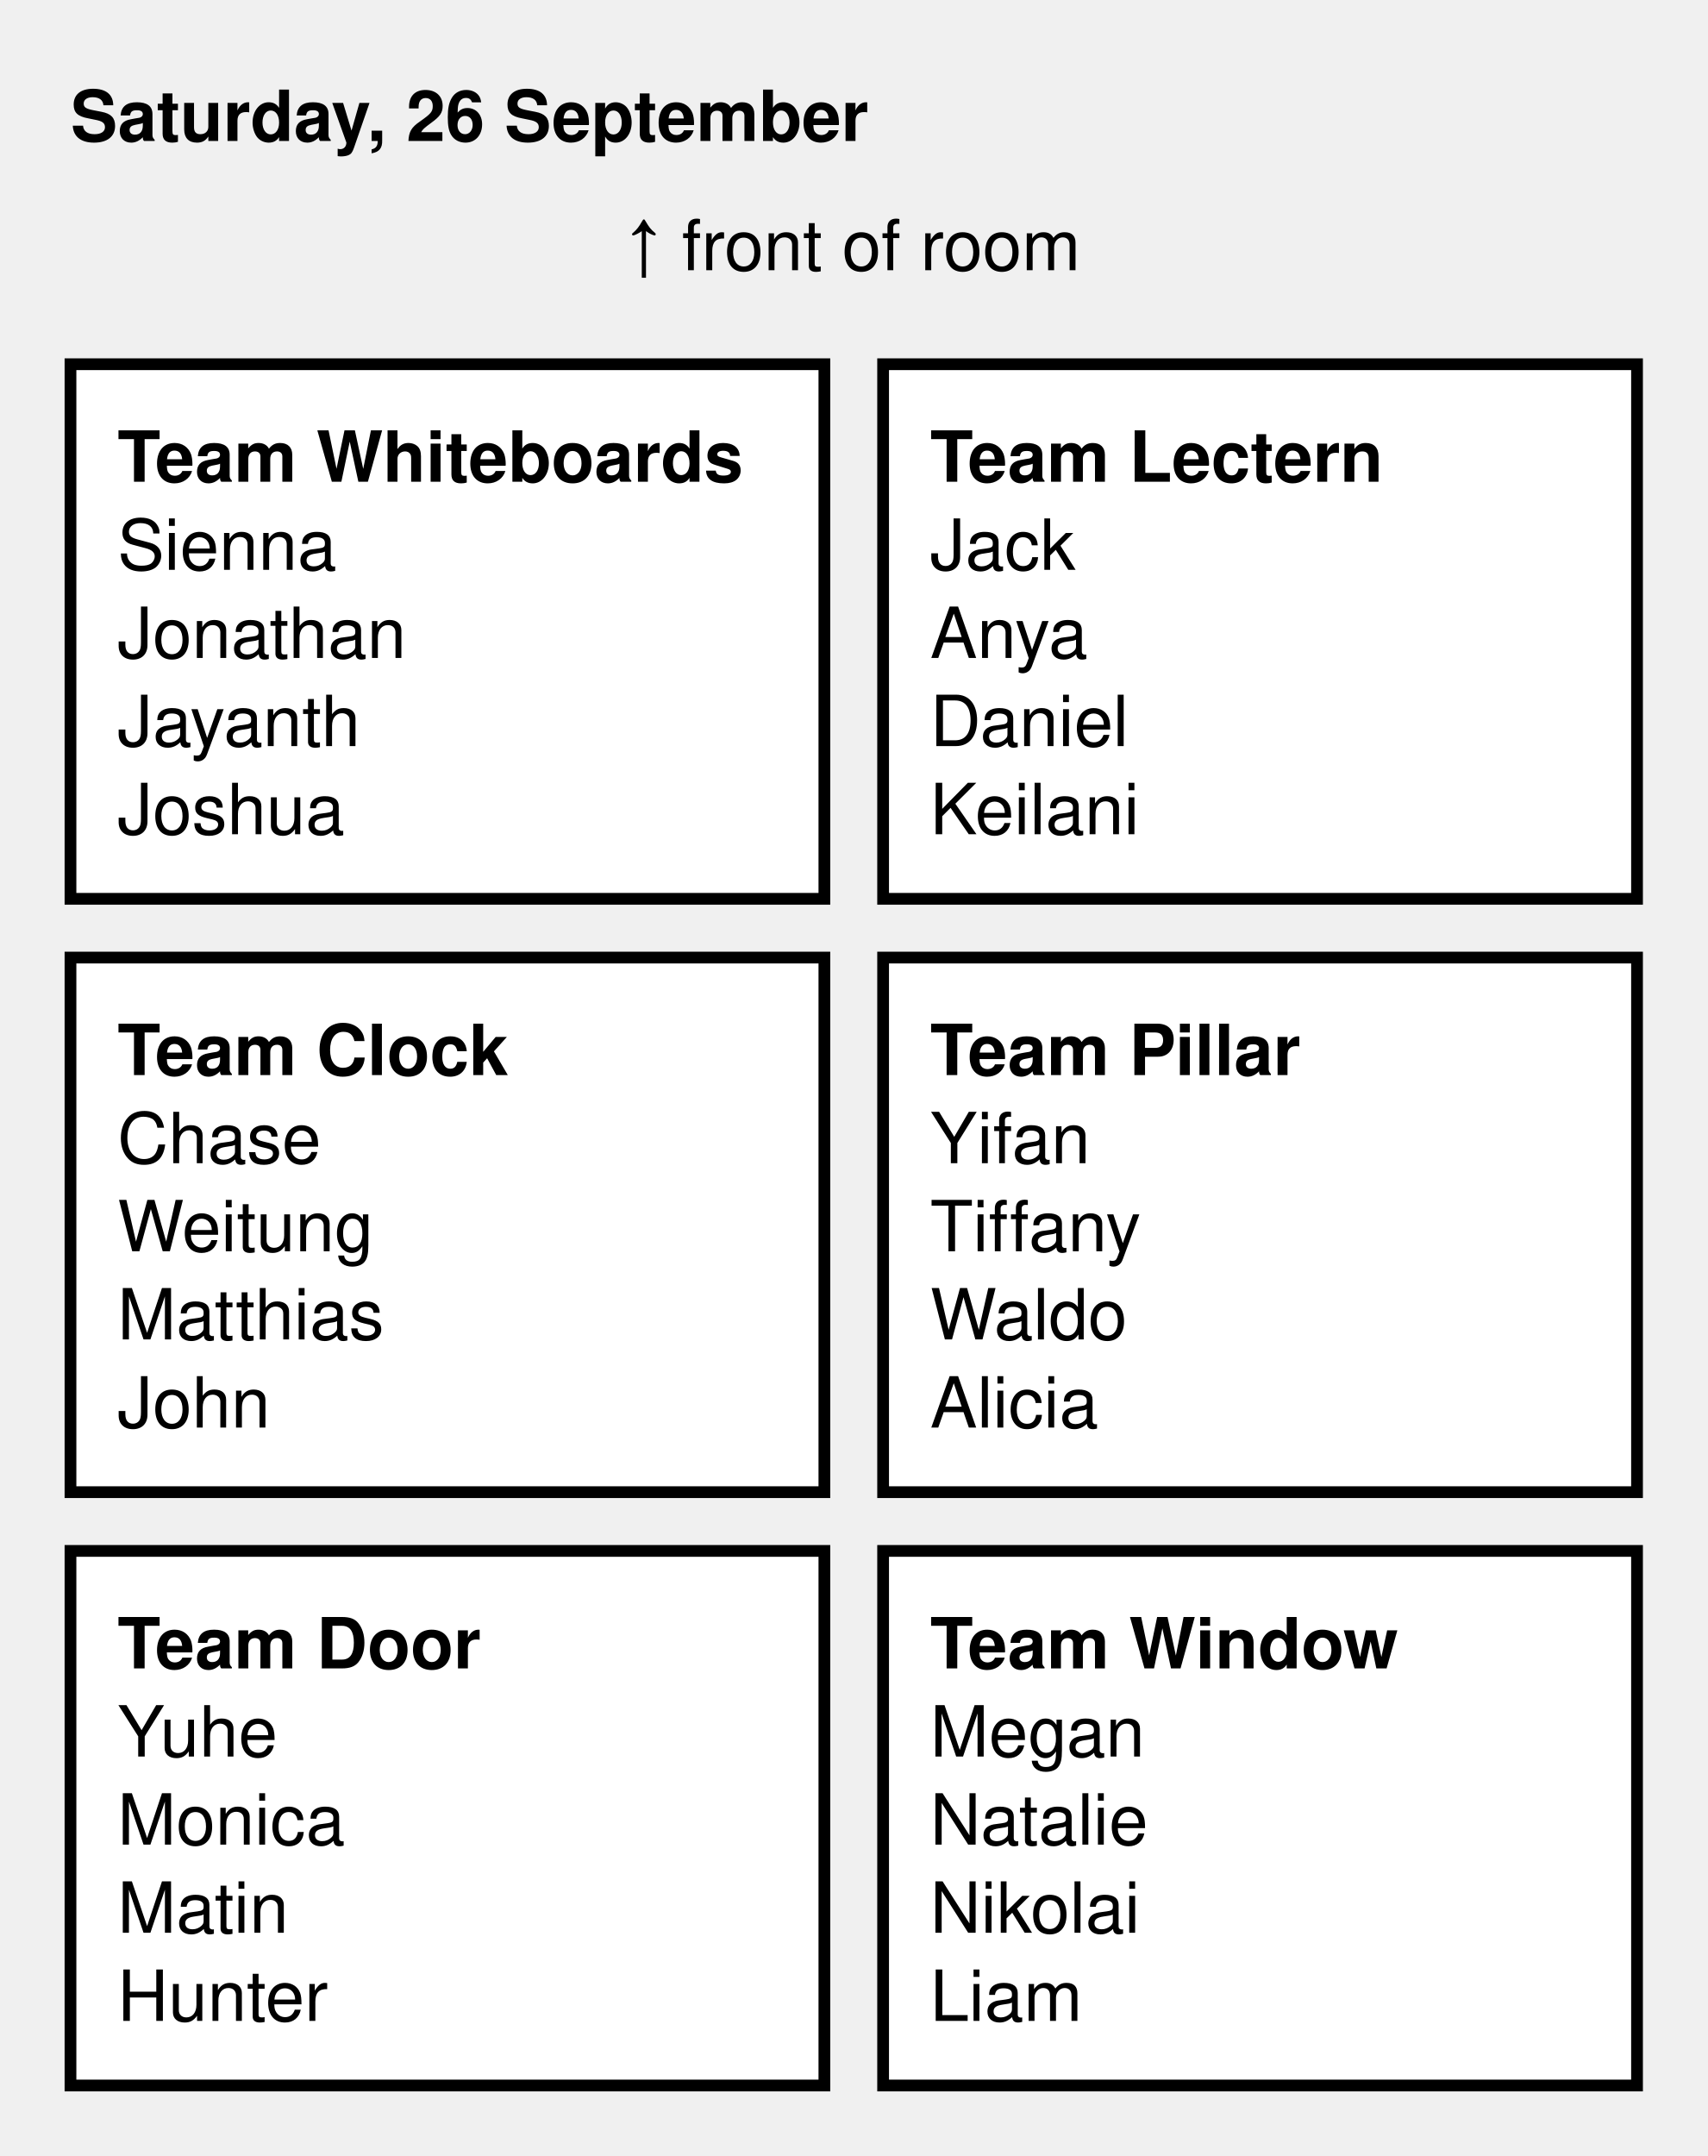
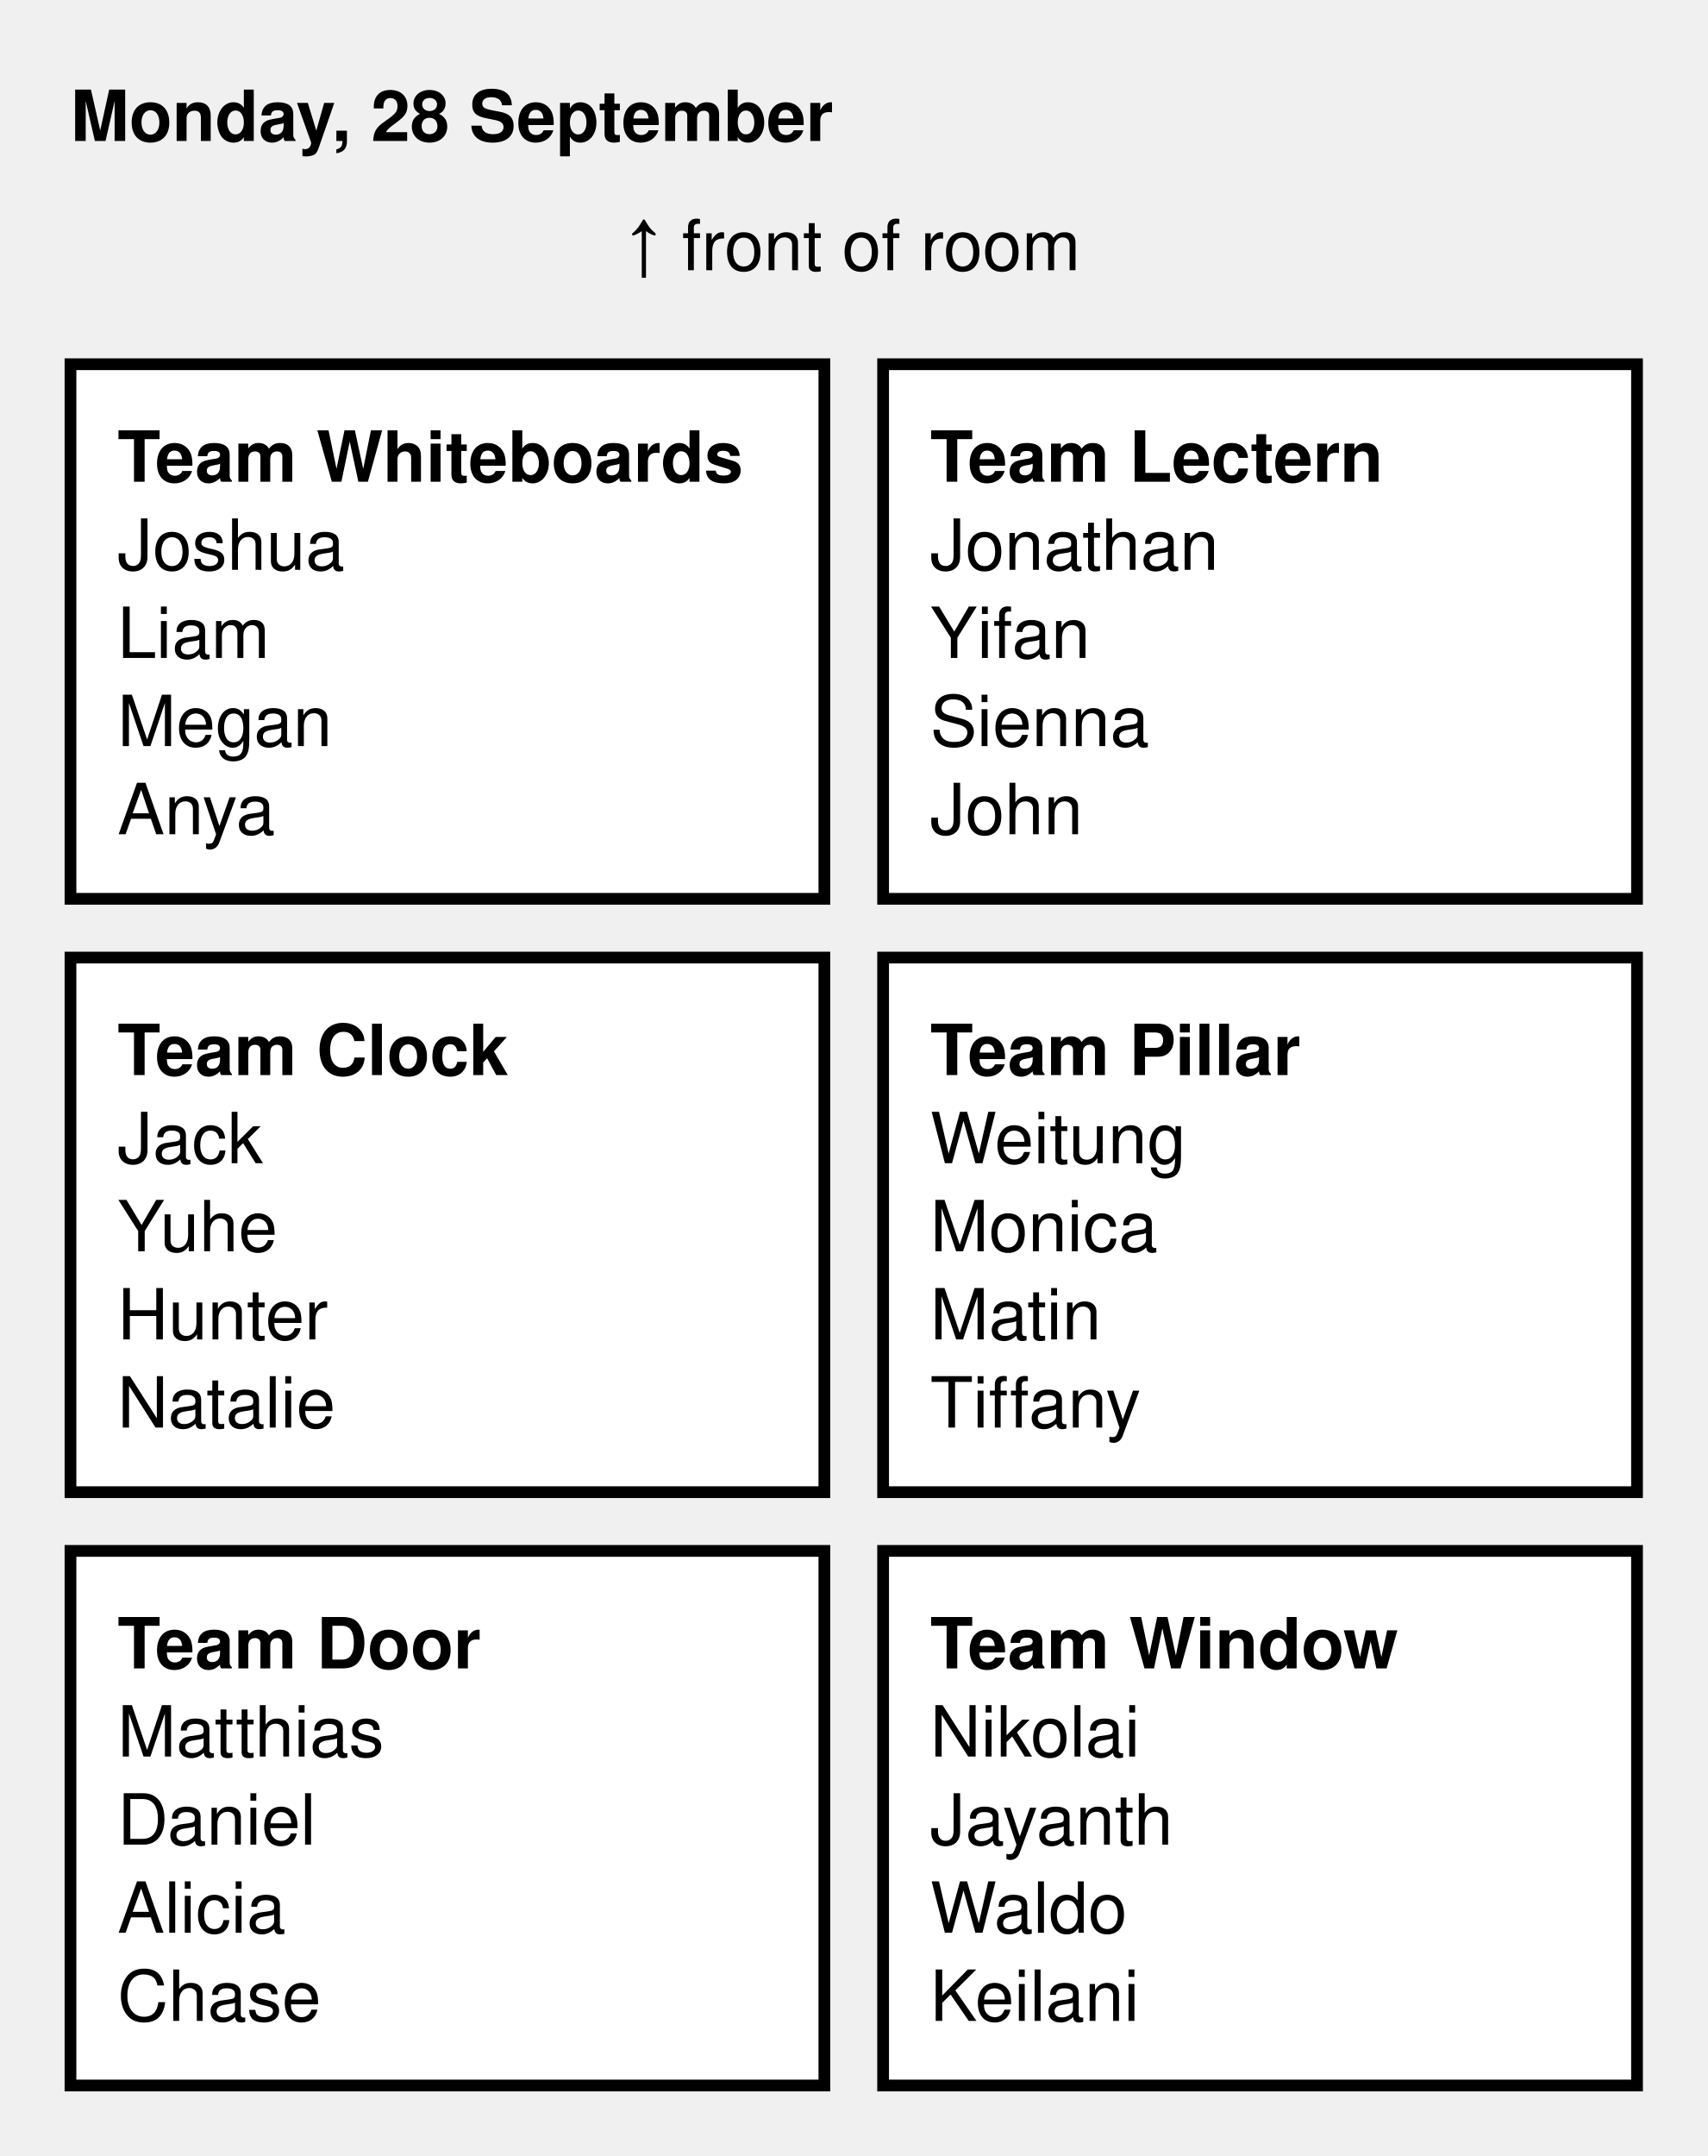
- <svg xmlns="http://www.w3.org/2000/svg" viewBox="0 0 290.726 367" role="img" aria-label="Seating chart for Saturday, 26 September: 6 groups of 4, arranged as in the room." font-family="Helvetica, Arial, sans-serif" font-size="12" fill="#000000">
-   <text x="12" y="24" font-weight="bold">Saturday, 26 September</text>
+ <svg xmlns="http://www.w3.org/2000/svg" viewBox="0 0 290.726 367" role="img" aria-label="Seating chart for Monday, 28 September: 6 groups of 4, arranged as in the room." font-family="Helvetica, Arial, sans-serif" font-size="12" fill="#000000">
+   <text x="12" y="24" font-weight="bold">Monday, 28 September</text>
  <text x="145.363" y="46" text-anchor="middle">↑ front of room</text>
  <rect x="12" y="62" width="128.363" height="91" fill="#ffffff" stroke="#000000" stroke-width="2" />
  <text x="20" y="82" font-weight="bold">Team Whiteboards</text>
-   <text x="20" y="97">Sienna</text>
-   <text x="20" y="112">Jonathan</text>
-   <text x="20" y="127">Jayanth</text>
-   <text x="20" y="142">Joshua</text>
+   <text x="20" y="97">Joshua</text>
+   <text x="20" y="112">Liam</text>
+   <text x="20" y="127">Megan</text>
+   <text x="20" y="142">Anya</text>
  <rect x="150.363" y="62" width="128.363" height="91" fill="#ffffff" stroke="#000000" stroke-width="2" />
  <text x="158.363" y="82" font-weight="bold">Team Lectern</text>
-   <text x="158.363" y="97">Jack</text>
-   <text x="158.363" y="112">Anya</text>
-   <text x="158.363" y="127">Daniel</text>
-   <text x="158.363" y="142">Keilani</text>
+   <text x="158.363" y="97">Jonathan</text>
+   <text x="158.363" y="112">Yifan</text>
+   <text x="158.363" y="127">Sienna</text>
+   <text x="158.363" y="142">John</text>
  <rect x="12" y="163" width="128.363" height="91" fill="#ffffff" stroke="#000000" stroke-width="2" />
  <text x="20" y="183" font-weight="bold">Team Clock</text>
-   <text x="20" y="198">Chase</text>
-   <text x="20" y="213">Weitung</text>
-   <text x="20" y="228">Matthias</text>
-   <text x="20" y="243">John</text>
+   <text x="20" y="198">Jack</text>
+   <text x="20" y="213">Yuhe</text>
+   <text x="20" y="228">Hunter</text>
+   <text x="20" y="243">Natalie</text>
  <rect x="150.363" y="163" width="128.363" height="91" fill="#ffffff" stroke="#000000" stroke-width="2" />
  <text x="158.363" y="183" font-weight="bold">Team Pillar</text>
-   <text x="158.363" y="198">Yifan</text>
-   <text x="158.363" y="213">Tiffany</text>
-   <text x="158.363" y="228">Waldo</text>
-   <text x="158.363" y="243">Alicia</text>
+   <text x="158.363" y="198">Weitung</text>
+   <text x="158.363" y="213">Monica</text>
+   <text x="158.363" y="228">Matin</text>
+   <text x="158.363" y="243">Tiffany</text>
  <rect x="12" y="264" width="128.363" height="91" fill="#ffffff" stroke="#000000" stroke-width="2" />
  <text x="20" y="284" font-weight="bold">Team Door</text>
-   <text x="20" y="299">Yuhe</text>
-   <text x="20" y="314">Monica</text>
-   <text x="20" y="329">Matin</text>
-   <text x="20" y="344">Hunter</text>
+   <text x="20" y="299">Matthias</text>
+   <text x="20" y="314">Daniel</text>
+   <text x="20" y="329">Alicia</text>
+   <text x="20" y="344">Chase</text>
  <rect x="150.363" y="264" width="128.363" height="91" fill="#ffffff" stroke="#000000" stroke-width="2" />
  <text x="158.363" y="284" font-weight="bold">Team Window</text>
-   <text x="158.363" y="299">Megan</text>
-   <text x="158.363" y="314">Natalie</text>
-   <text x="158.363" y="329">Nikolai</text>
-   <text x="158.363" y="344">Liam</text>
+   <text x="158.363" y="299">Nikolai</text>
+   <text x="158.363" y="314">Jayanth</text>
+   <text x="158.363" y="329">Waldo</text>
+   <text x="158.363" y="344">Keilani</text>
</svg>
